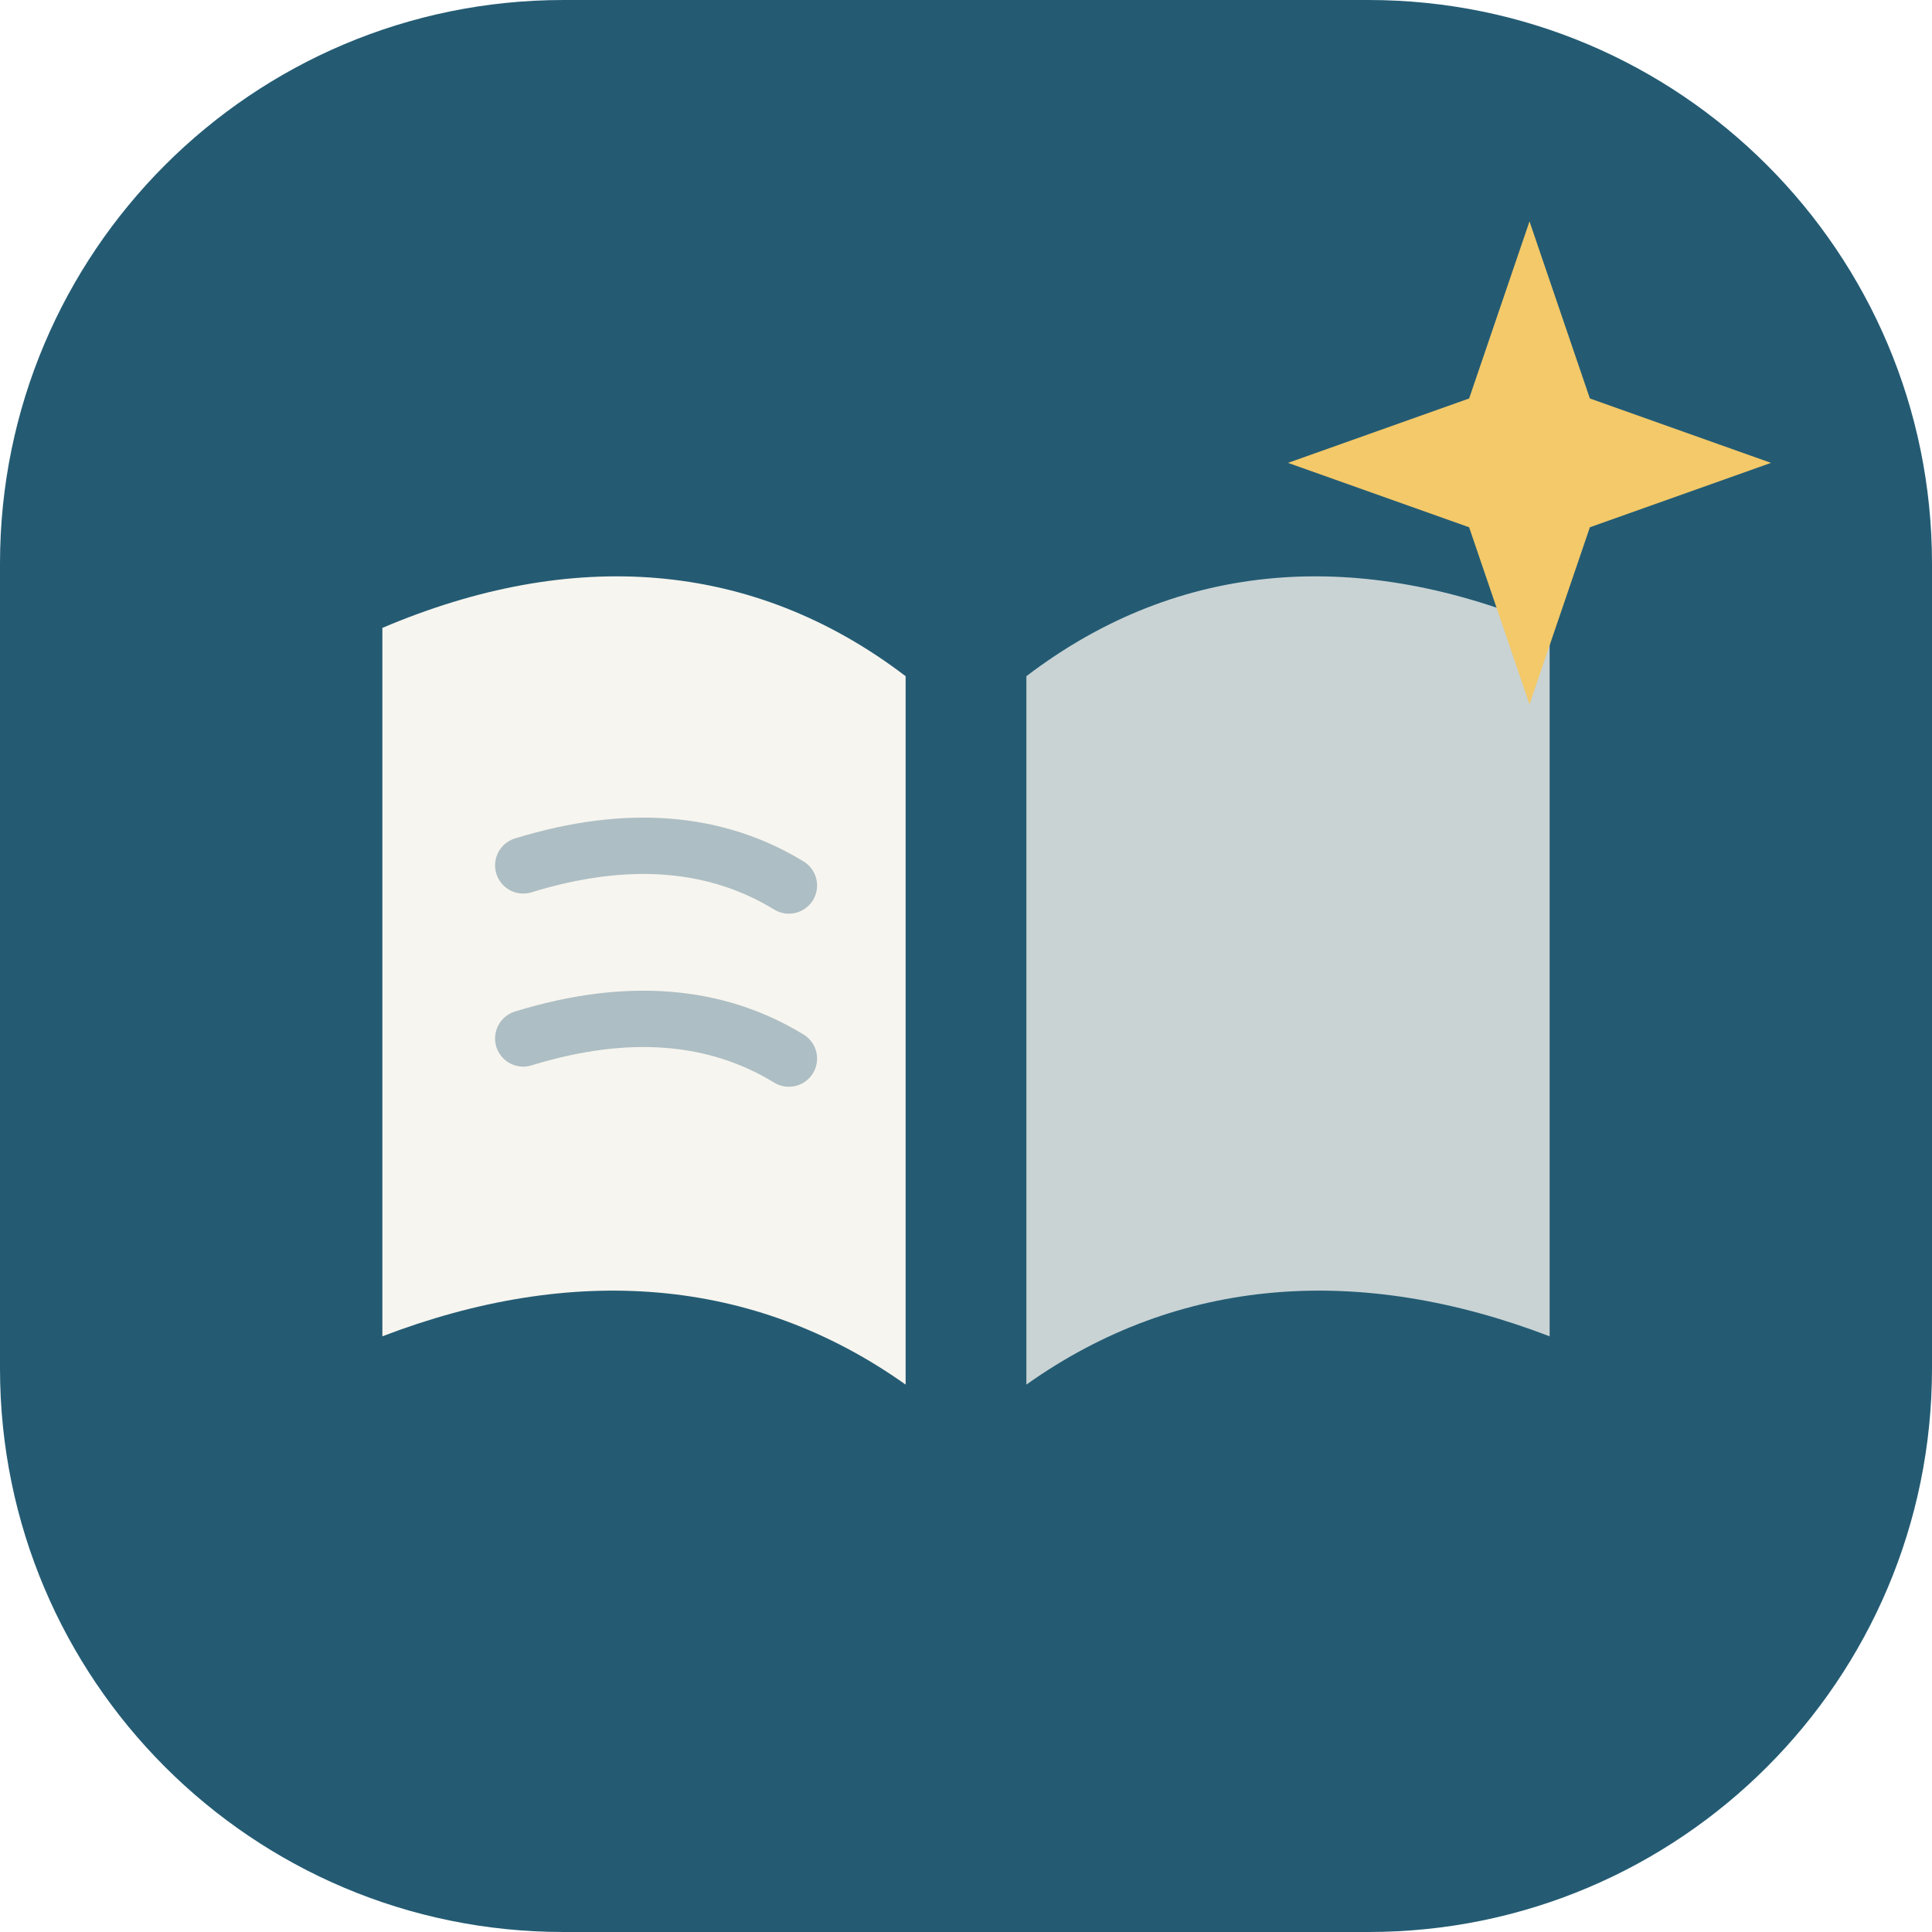
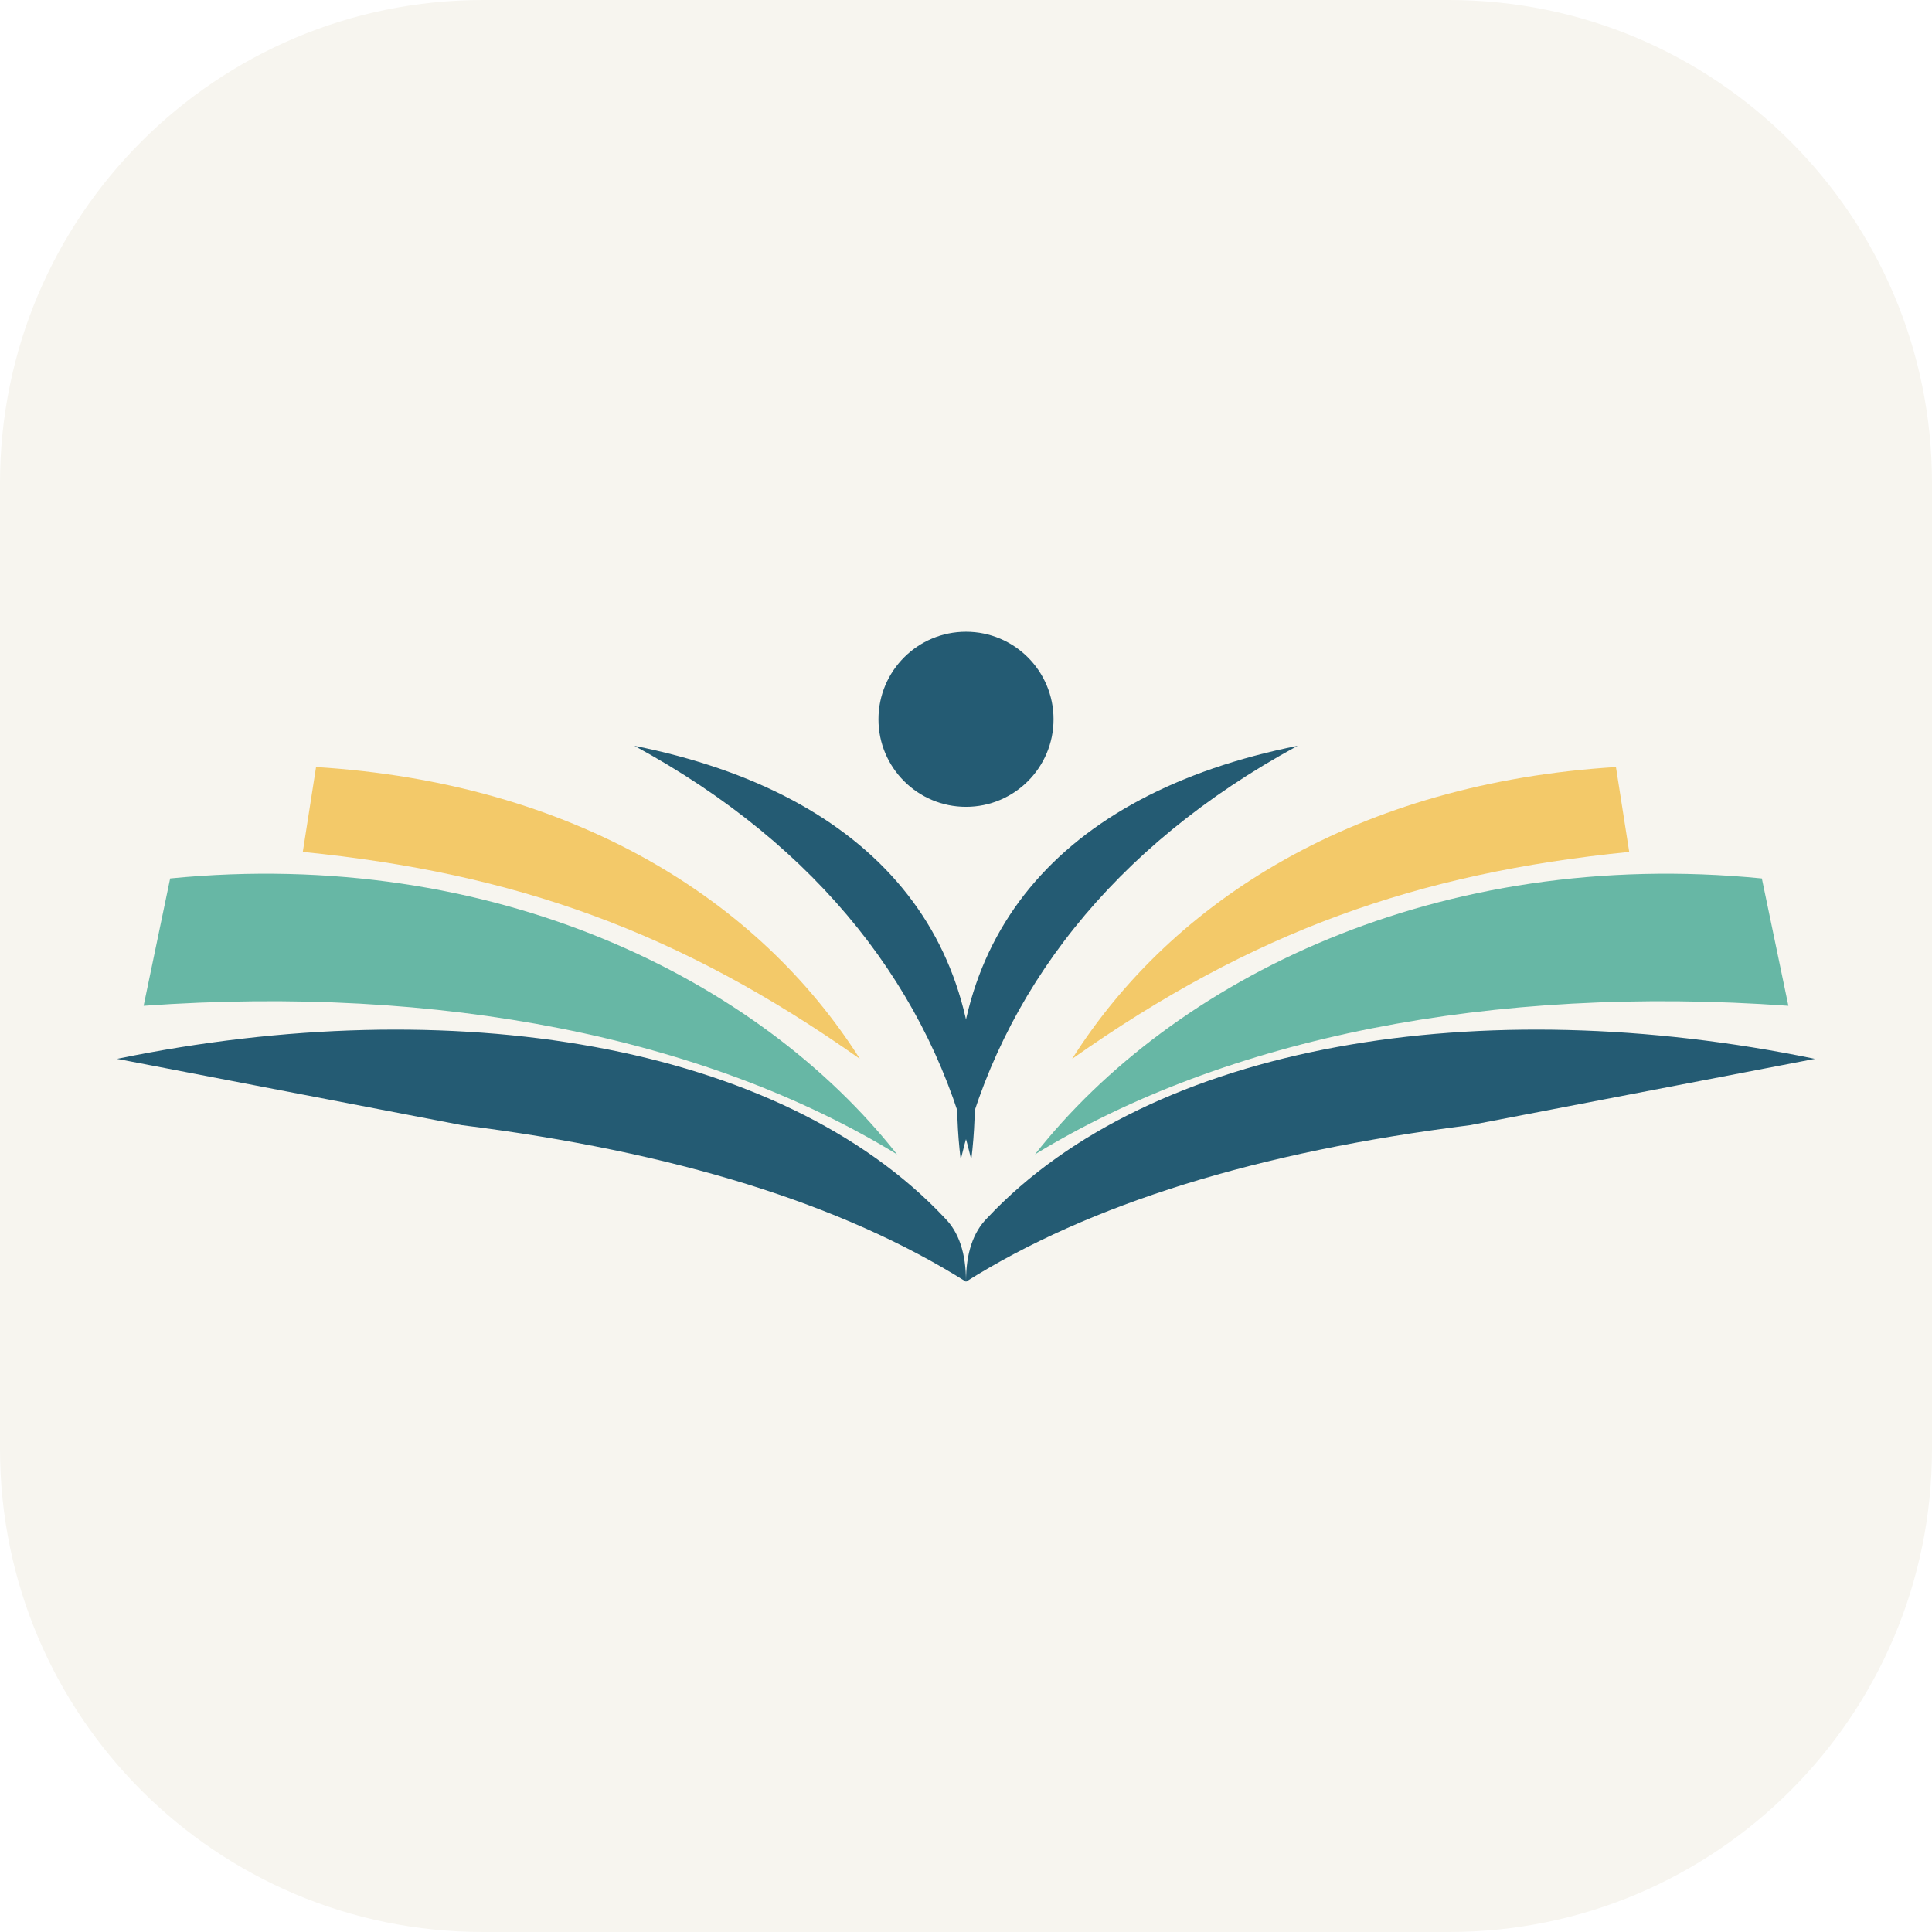
- <svg xmlns="http://www.w3.org/2000/svg" viewBox="0 0 48 48">
-   <rect width="48" height="48" rx="14" fill="#245B73" />
-   <path d="M9.5 15.6c4.7-2 9.2-1.7 13 1.2v17.6c-3.8-2.7-8.3-3-13-1.2Z" fill="#F7F5EF" />
-   <path d="M38.5 15.6c-4.7-2-9.2-1.7-13 1.2v17.6c3.8-2.7 8.3-3 13-1.2Z" fill="#F7F5EF" fill-opacity=".78" />
-   <path d="M13 21.5c2.6-.8 4.8-.6 6.6.5M13 25.8c2.6-.8 4.8-.6 6.6.5" stroke="#245B73" stroke-opacity=".35" stroke-width="1.4" stroke-linecap="round" fill="none" />
-   <path d="M38 5.5l1.5 4.4 4.5 1.6-4.5 1.6L38 17.5l-1.5-4.4-4.5-1.6 4.5-1.6Z" fill="#F3C969" />
+ <svg xmlns="http://www.w3.org/2000/svg" viewBox="0 0 64 64">
+   <rect width="64" height="64" rx="16" fill="#F7F5EF" />
+   <svg x="3" y="14" width="58" height="36" viewBox="440 270 660 250">
+     <path d="M525 320C622 326 692 370 730 430 662 382 600 360 520 352Z" fill="#F3C969" />
+     <path d="M1015 320C918 326 848 370 810 430 878 382 940 360 1020 352Z" fill="#F3C969" />
+     <path d="M470 362C592 350 692 400 744 466 672 422 572 402 460 410Z" fill="#67B7A5" />
+     <path d="M1070 362C948 350 848 400 796 466 868 422 968 402 1080 410Z" fill="#67B7A5" />
+     <path d="M450 430C576 404 700 424 762 490Q770 498 770 514 700 470 580 455 470 478Z" fill="#245B73" />
+     <path d="M1090 430C964 404 840 424 778 490Q770 498 770 514 840 470 960 455 1070 478Z" fill="#245B73" />
+     <path d="M645 312C735 330 782 385 772 468 757 405 715 350 645 312Z" fill="#245B73" />
+     <path d="M895 312C805 330 758 385 768 468 783 405 825 350 895 312Z" fill="#245B73" />
+     <circle cx="770" cy="302" r="33" fill="#245B73" />
+   </svg>
</svg>
